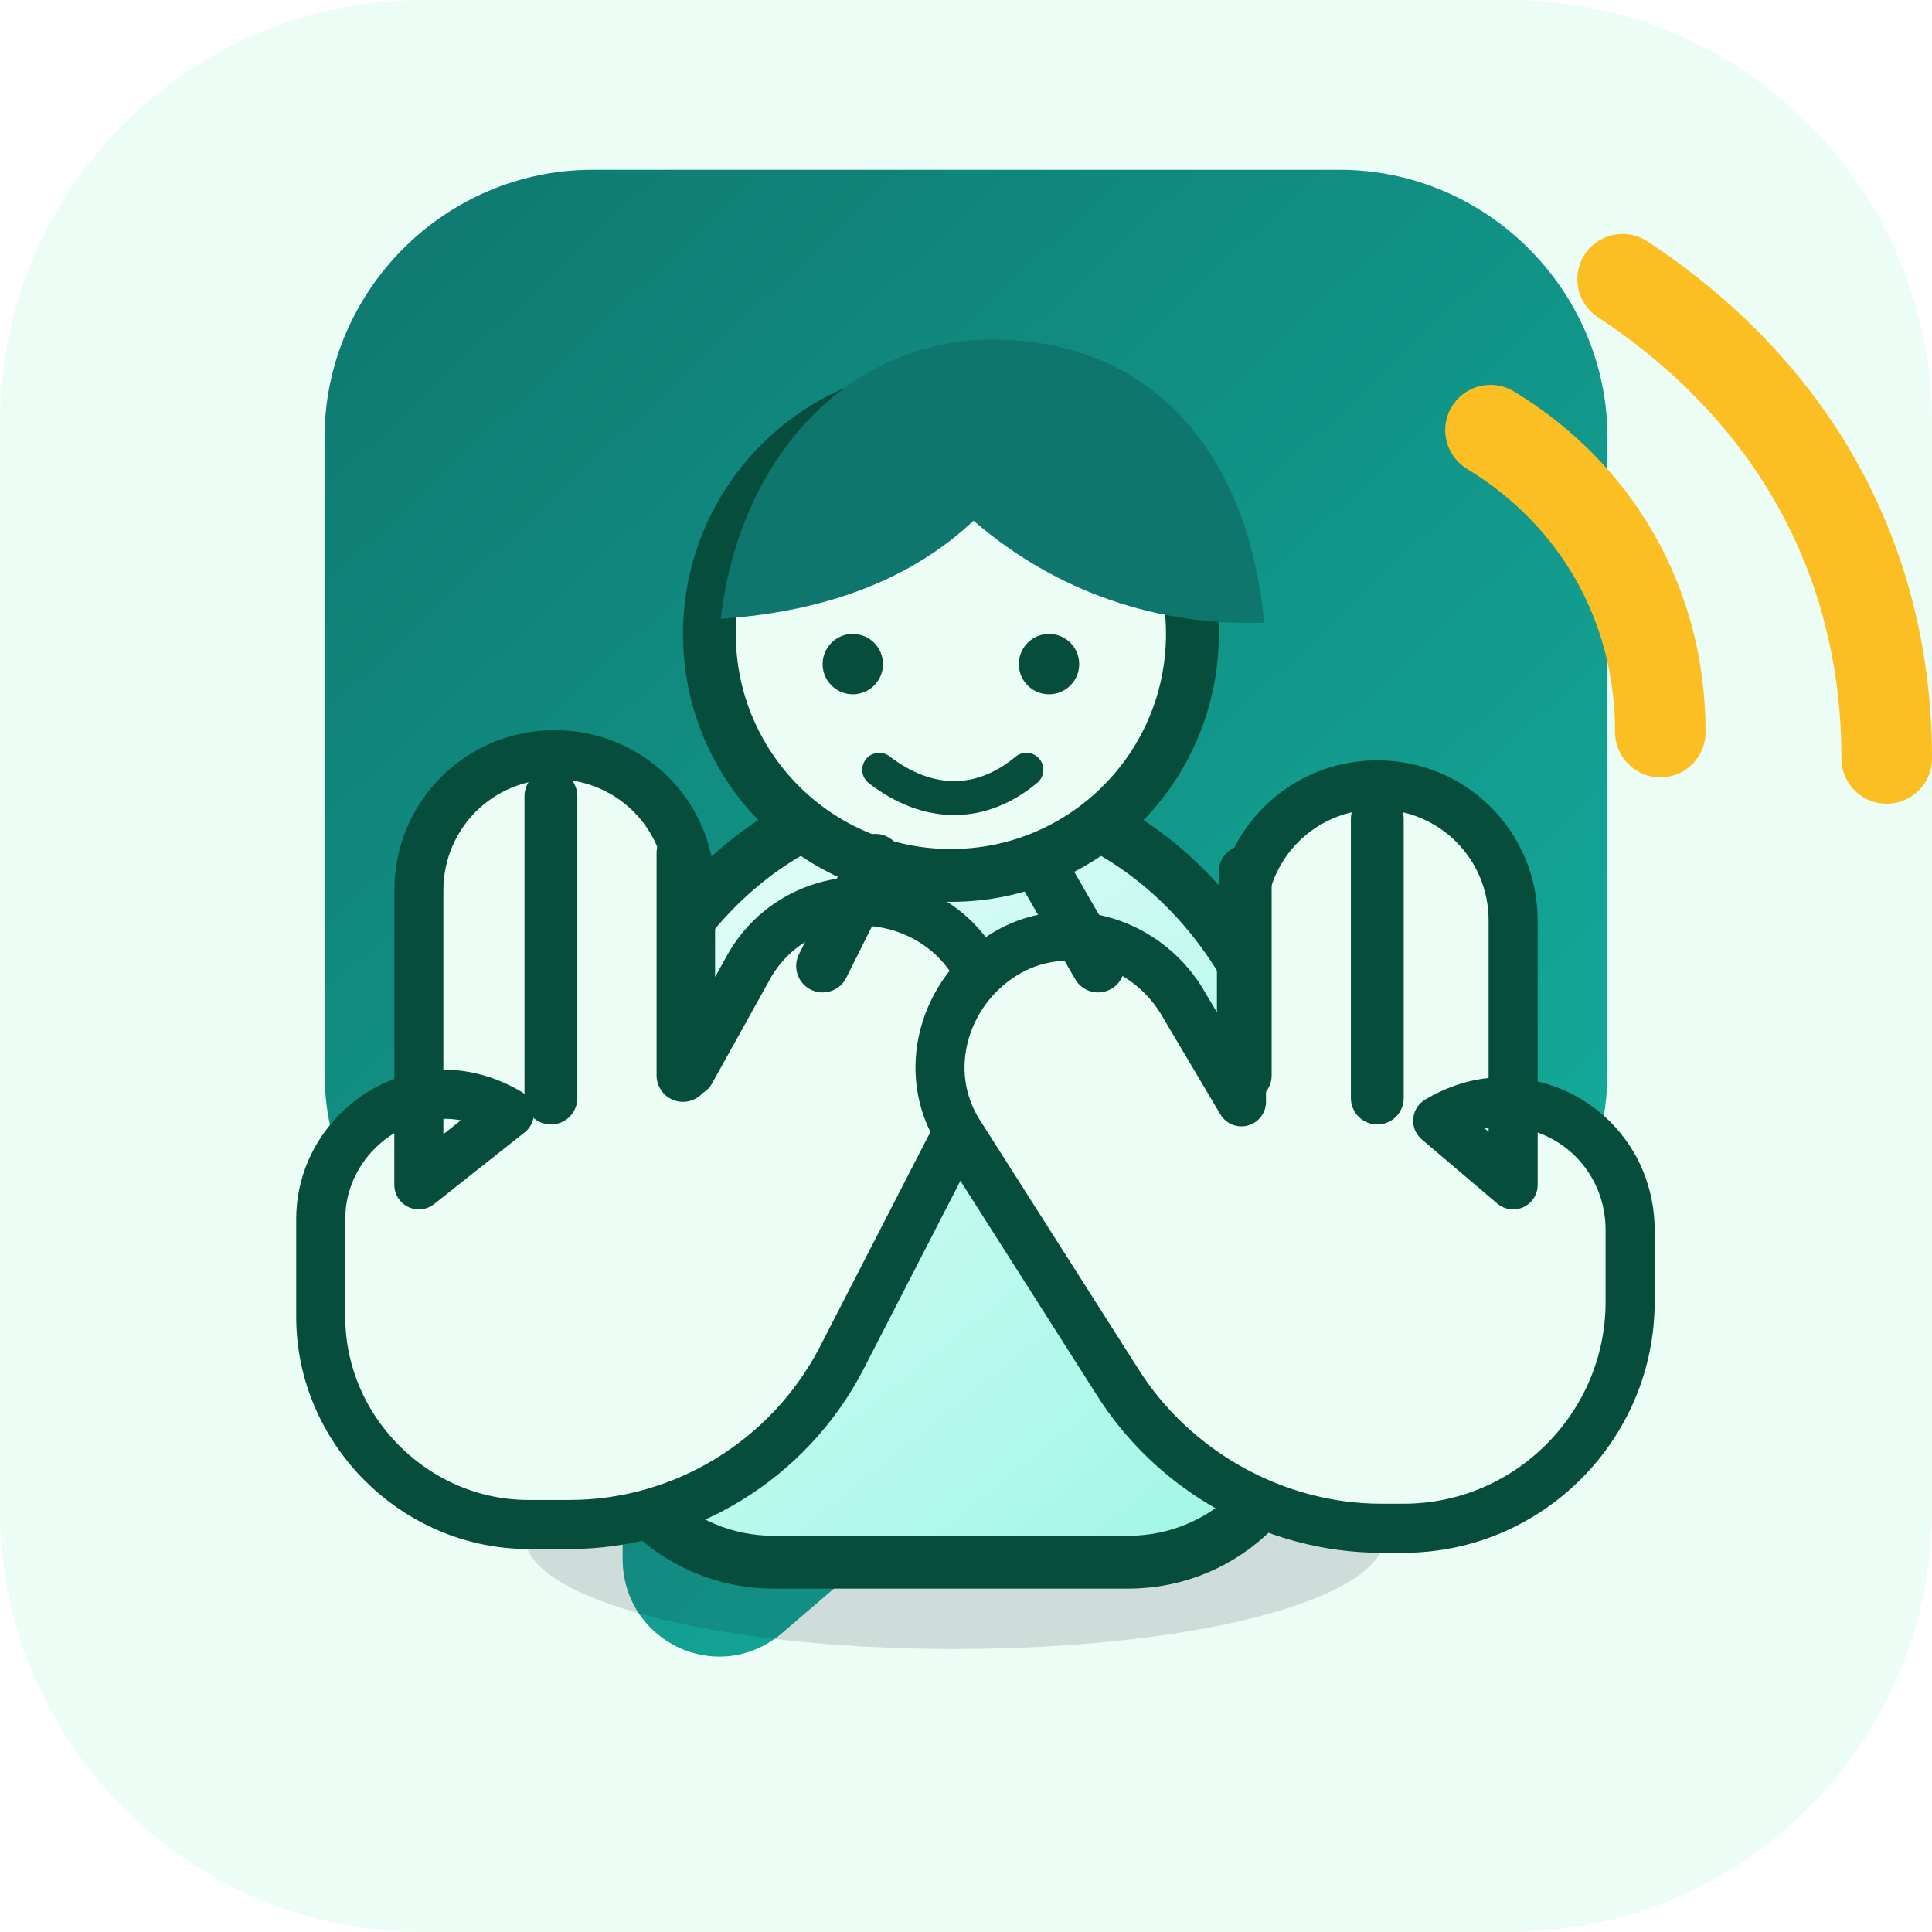
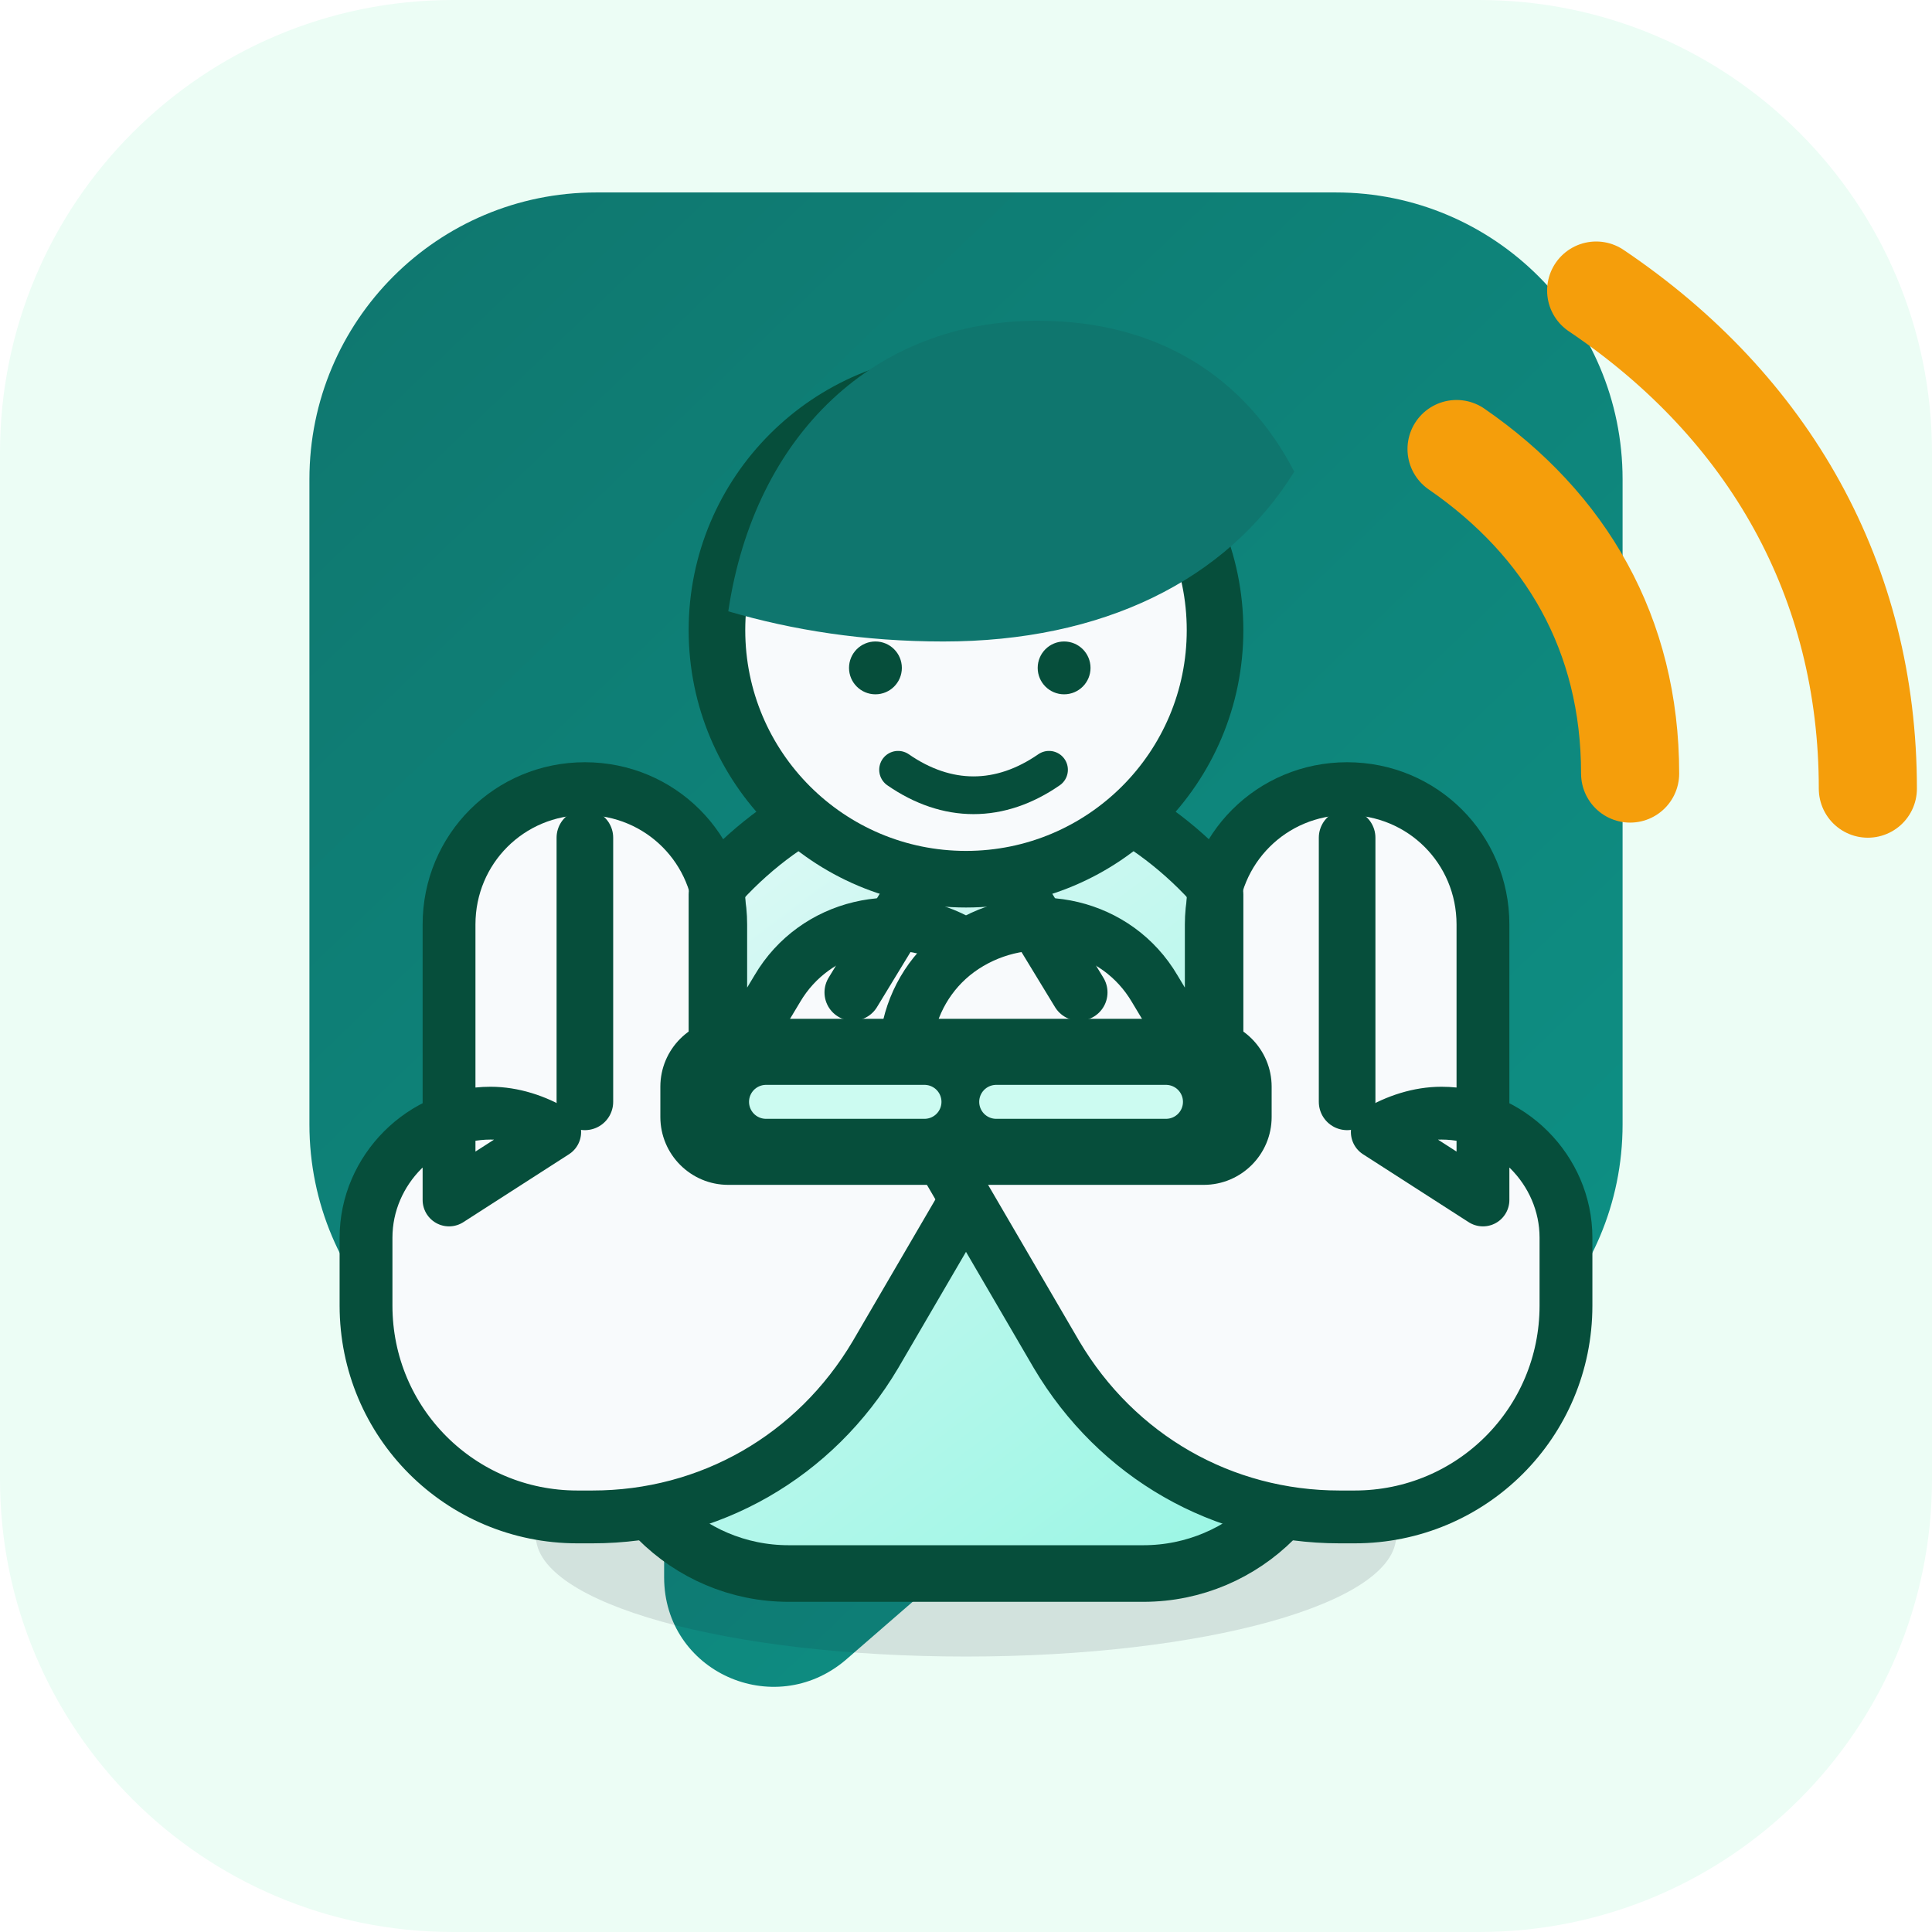
<svg xmlns="http://www.w3.org/2000/svg" width="512" height="512" viewBox="0 0 512 512" role="img" aria-labelledby="title desc">
-   <rect width="512" height="512" rx="112" fill="#ecfdf5" />
+   <rect width="512" height="512" rx="120" fill="#ecfdf5" />
  <defs>
-     <linearGradient id="bg" x1="64" x2="448" y1="52" y2="460" gradientUnits="userSpaceOnUse">
+     <linearGradient id="bg" x1="64" x2="448" y1="56" y2="456" gradientUnits="userSpaceOnUse">
      <stop offset="0" stop-color="#0f766e" />
-       <stop offset="1" stop-color="#14b8a6" />
+       <stop offset="1" stop-color="#0d9488" />
    </linearGradient>
-     <linearGradient id="skin" x1="140" x2="365" y1="130" y2="412" gradientUnits="userSpaceOnUse">
-       <stop offset="0" stop-color="#fff" />
+     <linearGradient id="mint" x1="154" x2="358" y1="124" y2="395" gradientUnits="userSpaceOnUse">
+       <stop offset="0" stop-color="#f8fafc" />
      <stop offset="1" stop-color="#99f6e4" />
    </linearGradient>
  </defs>
-   <path fill="url(#bg)" d="M86 116c0-39 32-71 71-71h198c39 0 71 32 71 71v168c0 39-32 71-71 71h-57l-91 78c-17 14-42 2-42-20v-58h-8c-39 0-71-32-71-71V116Z" />
-   <path fill="none" stroke="#fbbf24" stroke-linecap="round" stroke-width="24" d="M395 114c28 17 45 46 45 80M430 74c44 29 70 73 70 127" />
-   <path fill="#0f172a" opacity=".14" d="M139 407c0-33 51-60 114-60s114 27 114 60c0 17-51 30-114 30s-114-13-114-30Z" />
-   <path fill="url(#skin)" stroke="#064e3b" stroke-linejoin="round" stroke-width="14" d="M158 317c0-60 41-108 94-108s94 48 94 108v50c0 26-21 47-47 47h-94c-26 0-47-21-47-47v-50Z" />
-   <circle cx="252" cy="168" r="64" fill="#ecfdf5" stroke="#064e3b" stroke-width="14" />
-   <path fill="#0f766e" d="M191 164c5-43 34-74 72-74 43 0 68 31 72 75-28 1-55-8-77-27-16 15-38 24-67 26Z" />
-   <circle cx="226" cy="176" r="8" fill="#064e3b" />
-   <circle cx="278" cy="176" r="8" fill="#064e3b" />
-   <path fill="none" stroke="#064e3b" stroke-linecap="round" stroke-width="9" d="M233 204c13 10 27 10 39 0" />
-   <path fill="none" stroke="#f59e0b" stroke-linecap="round" stroke-width="14" d="M202 270h101" />
-   <path fill="#ecfdf5" stroke="#064e3b" stroke-linejoin="round" stroke-width="13" d="M111 314v-78c0-20 16-36 36-36s36 16 36 36v48l15-27c9-17 30-23 47-14s23 30 14 47l-36 70c-14 27-42 44-72 44h-11c-30 0-55-25-55-55v-26c0-18 15-33 33-33 6 0 12 2 17 5Z" />
-   <path fill="none" stroke="#064e3b" stroke-linecap="round" stroke-width="14" d="M146 291v-80M181 285v-59M218 256l14-28" />
-   <path fill="#ecfdf5" stroke="#064e3b" stroke-linejoin="round" stroke-width="13" d="M401 314v-70c0-20-16-36-36-36s-36 16-36 36v48l-16-27c-10-16-31-22-47-12s-22 31-12 47l42 66c15 24 42 39 70 39h6c33 0 60-27 60-60v-19c0-19-15-34-34-34-6 0-12 2-17 5Z" />
-   <path fill="none" stroke="#064e3b" stroke-linecap="round" stroke-width="14" d="M365 291v-74M330 285v-54M291 256l-15-26" />
+   <path fill="url(#bg)" d="M82 127c0-42 34-76 76-76h196c42 0 76 34 76 76v171c0 42-34 76-76 76h-54l-76 66c-19 16-48 3-48-22v-44h-18c-42 0-76-34-76-76V127Z" />
+   <path fill="none" stroke="#f59e0b" stroke-linecap="round" stroke-width="26" d="M386 119c29 20 46 49 46 86M423 77c46 31 72 77 72 132" />
+   <path fill="#0f172a" opacity=".12" d="M142 407c0-35 51-63 114-63s114 28 114 63c0 18-51 32-114 32s-114-14-114-32Z" />
+   <path fill="url(#mint)" stroke="#064e3b" stroke-linejoin="round" stroke-width="15" d="M160 318c0-63 42-114 96-114s96 51 96 114v50c0 27-22 49-49 49h-94c-27 0-49-22-49-49v-50Z" />
+   <circle cx="256" cy="167" r="66" fill="#f8fafc" stroke="#064e3b" stroke-width="15" />
+   <path fill="#0f766e" d="M193 162c7-47 39-77 82-77 32 0 55 15 68 40-18 29-51 45-93 45-21 0-40-3-57-8Z" />
+   <circle cx="232" cy="177" r="7" fill="#064e3b" />
+   <circle cx="282" cy="177" r="7" fill="#064e3b" />
+   <path fill="none" stroke="#064e3b" stroke-linecap="round" stroke-width="10" d="M238 204c13 9 27 9 40 0" />
+   <path fill="#f8fafc" stroke="#064e3b" stroke-linejoin="round" stroke-width="14" d="M119 318v-73c0-20 16-36 36-36s36 16 36 36v42l15-25c10-17 32-22 49-12s22 32 12 49l-35 60c-16 27-44 43-75 43h-4c-31 0-56-25-56-56v-18c0-18 15-33 33-33 6 0 12 2 17 5Z" />
+   <path fill="none" stroke="#064e3b" stroke-linecap="round" stroke-width="15" d="M155 292v-70M190 286v-49M226 263l14-23" />
+   <path fill="#f8fafc" stroke="#064e3b" stroke-linejoin="round" stroke-width="14" d="M393 318v-73c0-20-16-36-36-36s-36 16-36 36v42l-15-25c-10-17-32-22-49-12s-22 32-12 49l35 60c16 27 44 43 75 43h4c31 0 56-25 56-56v-18c0-18-15-33-33-33-6 0-12 2-17 5Z" />
+   <path fill="none" stroke="#064e3b" stroke-linecap="round" stroke-width="15" d="M357 292v-70M322 286v-49M286 263l-14-23" />
+   <rect x="175" y="270" width="162" height="44" rx="18" fill="#064e3b" />
+   <path d="M203 292h42M264 292h45" stroke="#ccfbf1" stroke-linecap="round" stroke-width="9" />
</svg>
